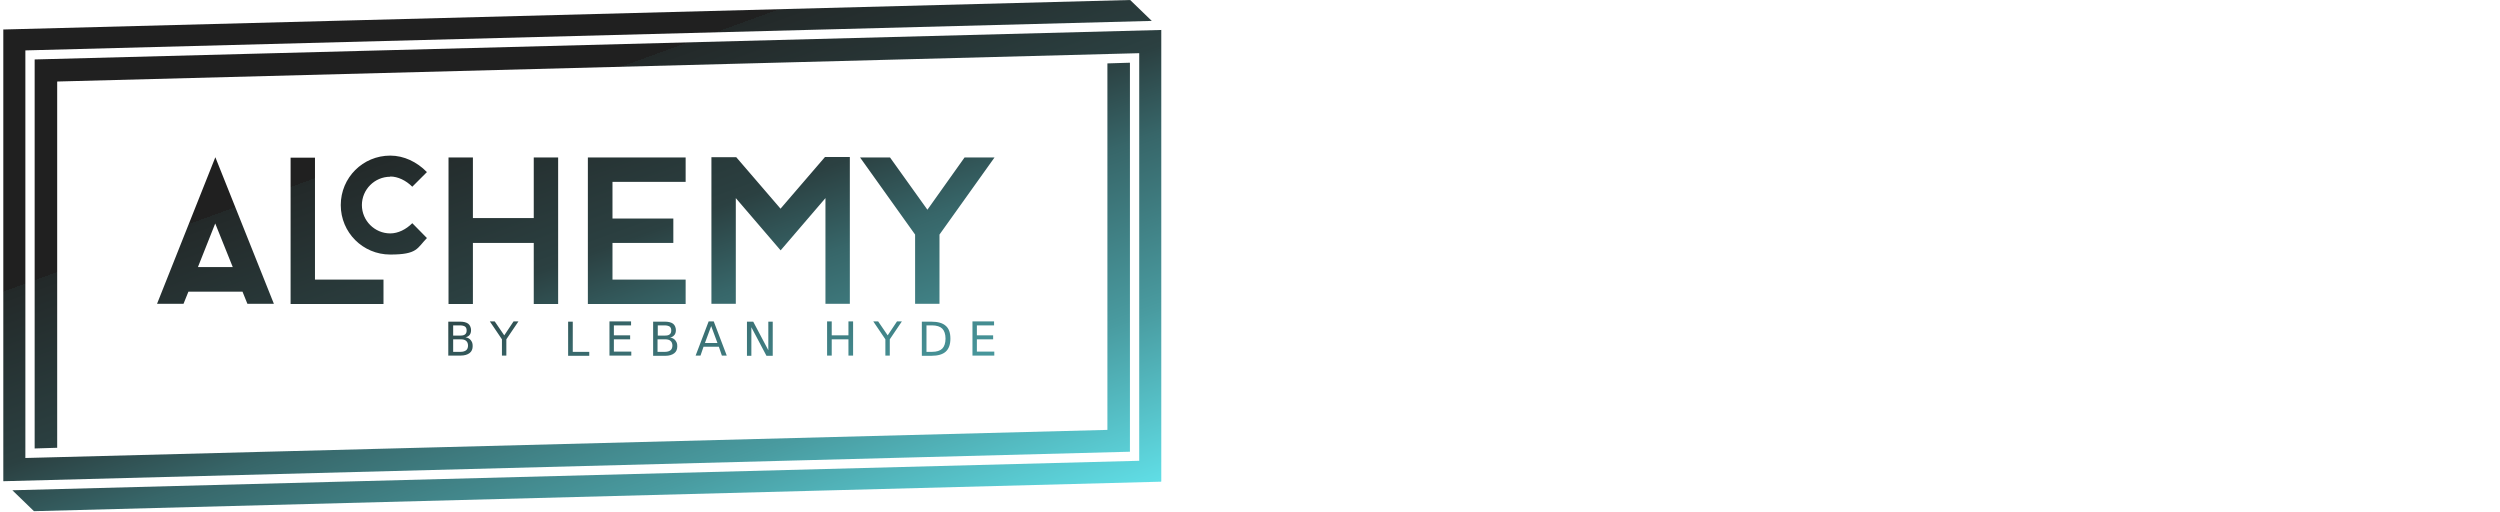
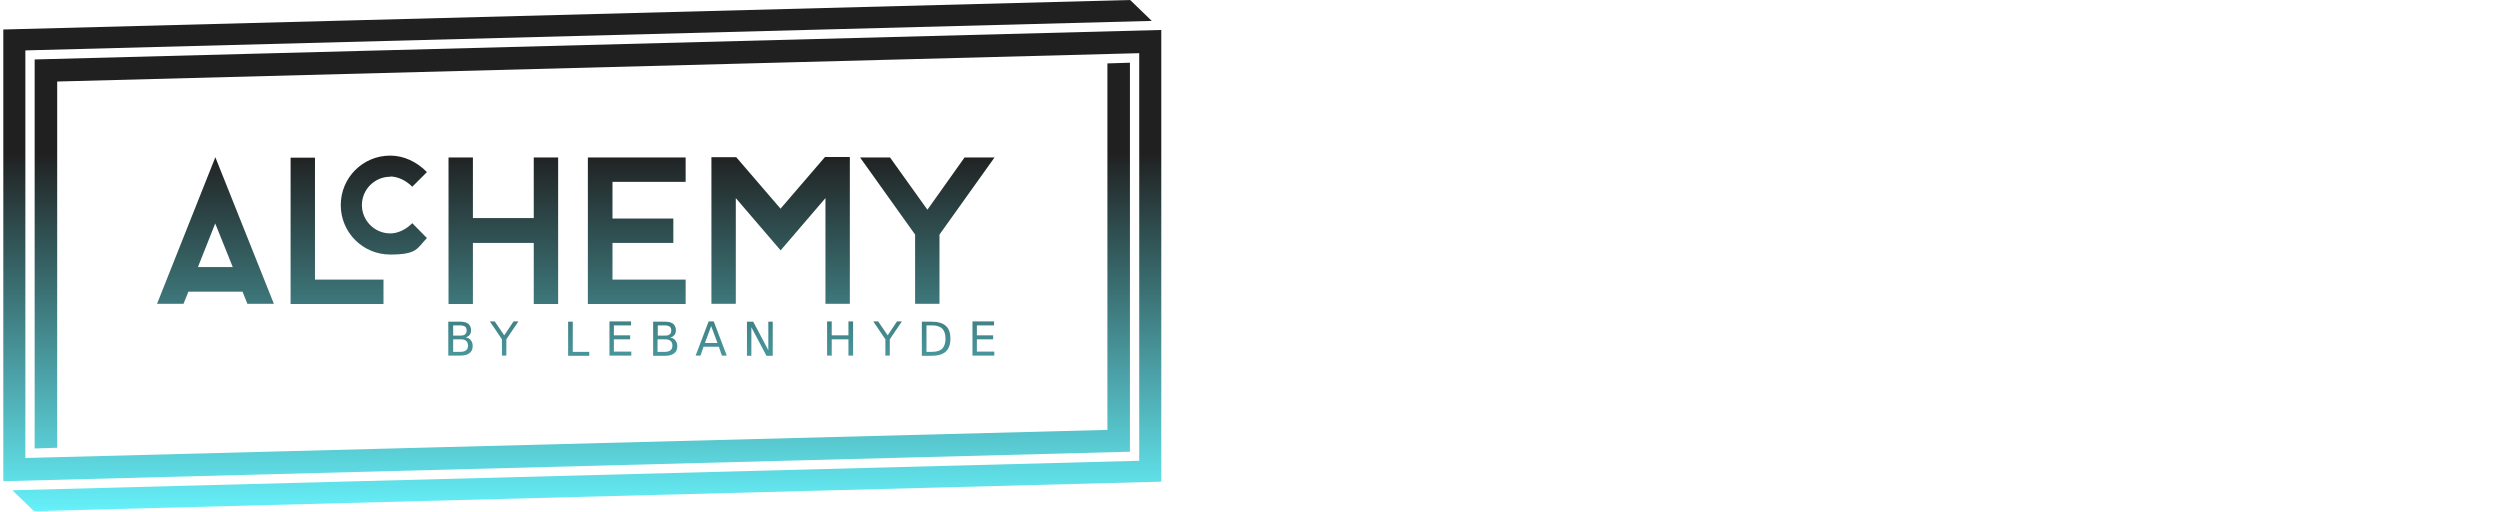
<svg xmlns="http://www.w3.org/2000/svg" id="frame_base_shear2" data-name="frame base shear2" width="89.5pc" height="18.3pc" version="1.1" viewBox="0 0 1073.6 220.1">
  <defs>
    <style>
      .cls-1 {
        fill: url(#linear-gradient);
      }

      .cls-1, .cls-2 {
        stroke-width: 0px;
      }

      .cls-2 {
        display: none;
        fill: #000;
      }
    </style>
-     <linearGradient id="linear-gradient" x1="219.7" y1="631" x2="98.8" y2="298.9" gradientTransform="translate(90 -354.9)" gradientUnits="userSpaceOnUse">
-       <stop offset="0" stop-color="#66f1fa" />
-       <stop offset="0" stop-color="#60dee6" />
-       <stop offset=".2" stop-color="#499ba0" />
-       <stop offset=".4" stop-color="#376669" />
-       <stop offset=".5" stop-color="#2b4041" />
-       <stop offset=".7" stop-color="#232929" />
-       <stop offset=".7" stop-color="#202020" />
+     <linearGradient id="linear-gradient" x1="100%" y1="100%">
+       <stop offset="0" stop-color="#66f1fa">
+         <animate attributeName="stop-color" values="#66f1fa;#60dee6;#499ba0;#376669;#2b4041;#232929;#202020;#232929;#2b4041;#376669;#499ba0;#60dee6;#66f1fa" dur="14s" repeatCount="indefinite" />
+         <animate attributeName="offset" values="0;.1;.3;.5;.7;.5;.3;.1;0" dur="14s" repeatCount="indefinite" />
+       </stop>
+       <stop offset=".7" stop-color="#202020">
+         <animate attributeName="stop-color" values="#202020;#232929;#2b4041;#376669;#499ba0;#60dee6;#66f1fa;#60dee6;#499ba0;#376669;#2b4041;#232929;#202020" dur="14s" repeatCount="indefinite" />
+         <animate attributeName="offset" values=".7;.8;.9;1;.9;.8;.7" dur="14s" repeatCount="indefinite" />
+       </stop>
    </linearGradient>
  </defs>
  <path class="cls-2" d="M502.3,7.3l-9.5-8.8L10.1,11.1v199.4l11,11.2,481.1-12.6V7.3h0ZM19.7,20.8l9.2,9.3.3-.3v171.4l-9.4.2s0-180.7,0-180.7ZM501.3,208.1l-479.7,12.6-9.3-9.4,479.5-12.6V17.3h0s0,0,0,0l-9.6.2h0S29.6,29.4,29.6,29.4l-9.2-9.3L501.3,7.4v200.7ZM30.2,201.2V30.3l452-11.8v170.8l-452,11.8Z" />
  <path class="cls-1" d="M216.6,153.1v-7l5.2-7.7h-2.1l-4,6-4.1-6h-2.1l5.2,7.7v7h2ZM191.7,67.8v63.1h10.5v-26.3h26.2v26.3h10.5v-63.1h-10.5v26.1h-26.2v-26.1h-10.5ZM13.5,25.6v167.5l9.7-.3V35.1l465.9-12.2v175.5L3.9,211.1l9.3,9,485.4-12.7V12.9L13.5,25.6ZM381.7,153.1v-7l5.2-7.7h-2.1l-4,6-4.1-6h-2.1l5.2,7.7v7h2ZM103,125.6l2.1,5.2h11.4l-25.2-63.1-25.1,63.1h11.4l2.1-5.2s23.5,0,23.5,0ZM91.2,96.1l7.6,18.9h-15l7.5-18.9ZM191.7,153.1h5.3c1.6,0,2.9-.4,3.8-1.1.9-.7,1.3-1.7,1.3-3s-.3-1.8-.8-2.5c-.5-.7-1.3-1.1-2.3-1.3.8-.1,1.4-.5,1.8-1,.4-.5.6-1.2.6-2.1s-.4-2.1-1.2-2.7c-.8-.6-2-.9-3.5-.9h-5.1v14.7h0ZM193.7,140.1h2.9c1,0,1.7.2,2.2.5.5.4.7.9.7,1.7s-.2,1.3-.7,1.7c-.5.4-1.2.5-2.2.5h-2.9v-4.4ZM193.7,146.1h3.2c1.1,0,1.9.2,2.4.7.5.4.8,1.1.8,2s-.3,1.6-.8,2c-.5.4-1.3.7-2.4.7h-3.2v-5.4ZM166.6,76c3.3,0,6.8,1.7,9.5,4.4l6.3-6.3c-4.3-4.4-9.9-7.1-15.8-7.1-11.8,0-21.3,9.5-21.3,21.3s9.5,21.3,21.3,21.3,11.5-2.7,15.8-7.1l-6.3-6.4c-2.7,2.7-6.1,4.4-9.5,4.4-6.7,0-12.2-5.5-12.2-12.2s5.5-12.2,12.2-12.2ZM485.1,27l-9.7.3v157.8L9.5,197.2V21.7l485-12.7-9.3-9L0,12.7v194.5l485.1-12.7V27ZM123.7,67.8v63.1h40v-10.5h-29.5v-52.5h-10.5ZM426.6,140.1v-1.7h-9.3v14.7h9.4v-1.7h-7.5v-5.3h7v-1.7h-7v-4.3h7.3ZM322.9,138.5h-2.7v14.7h1.9v-12.3l6.5,12.3h2.7v-14.7h-1.9v12.3l-6.5-12.3ZM243.2,138.5v14.7h9.1v-1.7h-7.1v-13h-2ZM334.7,89.9l-19.1-22.2h-10.7v63.1h10.5v-45.5l19.3,22.5,19.3-22.5v45.5h10.5v-63.2h-10.7l-19.1,22.2ZM298.1,153.1h2.1l1.3-3.8h6.6l1.3,3.8h2.1l-5.6-14.7h-2.2l-5.6,14.7ZM307.5,147.7h-5.4l2.7-7.3,2.7,7.3ZM413.9,67.8l-16,22.5-16.1-22.5h-12.9l23.7,33.2v29.8h10.5v-29.8l23.7-33.2h-12.9ZM365.9,153.1v-14.7h-2v6h-7.2v-6h-2v14.7h2v-7h7.2v7h2ZM293.8,78.3v-10.5h-42.1v63.1h42.1v-10.5h-31.5v-15.8h26.2v-10.5h-26.2v-15.8h31.5ZM395.5,138.5v14.7h4.1c2.8,0,4.9-.6,6.2-1.8,1.3-1.2,2-3,2-5.6s-.7-4.4-2-5.5c-1.3-1.2-3.4-1.8-6.3-1.8h-4.1ZM404.3,141.5c.9.9,1.4,2.4,1.4,4.3s-.5,3.4-1.4,4.3c-.9.9-2.4,1.4-4.4,1.4h-2.4v-11.4h2.4c2,0,3.5.5,4.4,1.4ZM289,144.2c.4-.5.6-1.2.6-2.1s-.4-2.1-1.2-2.7c-.8-.6-2-.9-3.5-.9h-5.1v14.7h5.3c1.6,0,2.9-.4,3.8-1.1.9-.7,1.3-1.7,1.3-3s-.3-1.8-.8-2.5c-.5-.7-1.3-1.1-2.3-1.3.8-.1,1.4-.5,1.8-1ZM287.3,146.8c.5.4.8,1.1.8,2s-.3,1.6-.8,2c-.5.4-1.3.7-2.4.7h-3.2v-5.4h3.2c1.1,0,1.9.2,2.4.7ZM286.9,144c-.5.4-1.2.5-2.2.5h-2.9v-4.4h2.9c1,0,1.7.2,2.2.5.5.4.7.9.7,1.7s-.2,1.3-.7,1.7ZM270.3,140.1v-1.7h-9.3v14.7h9.4v-1.7h-7.5v-5.3h7v-1.7h-7v-4.3h7.3Z" />
</svg>
